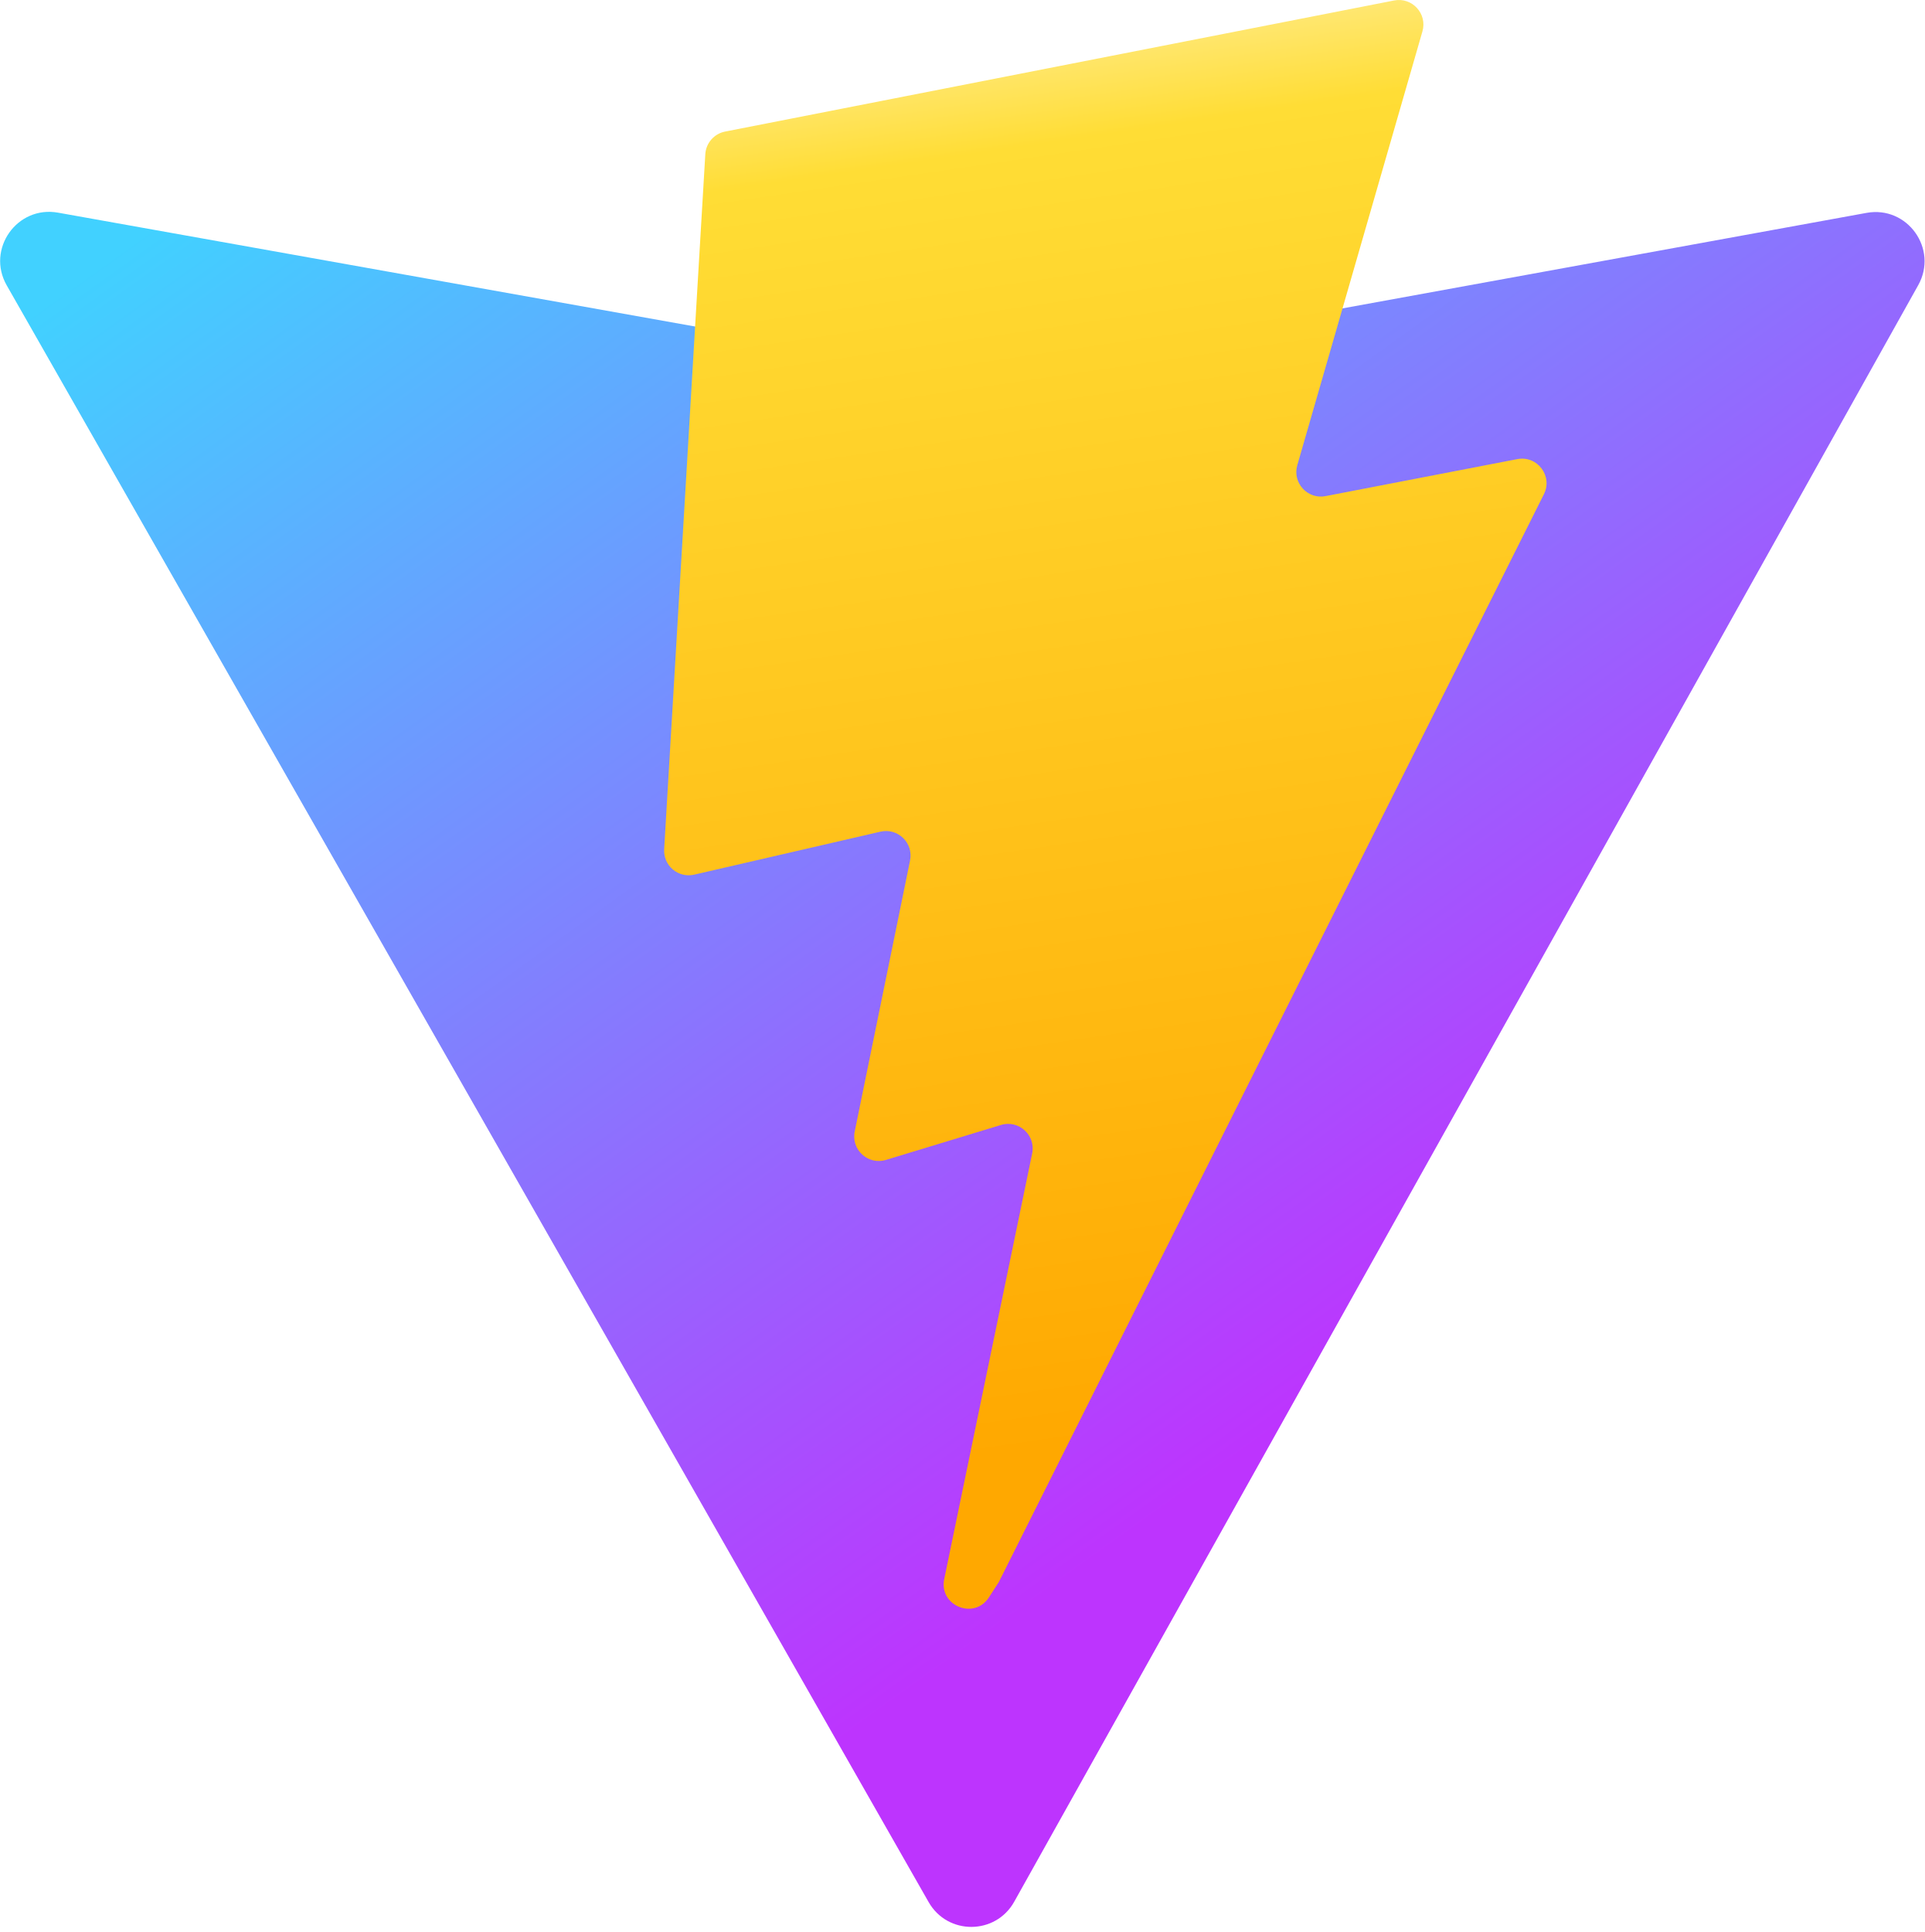
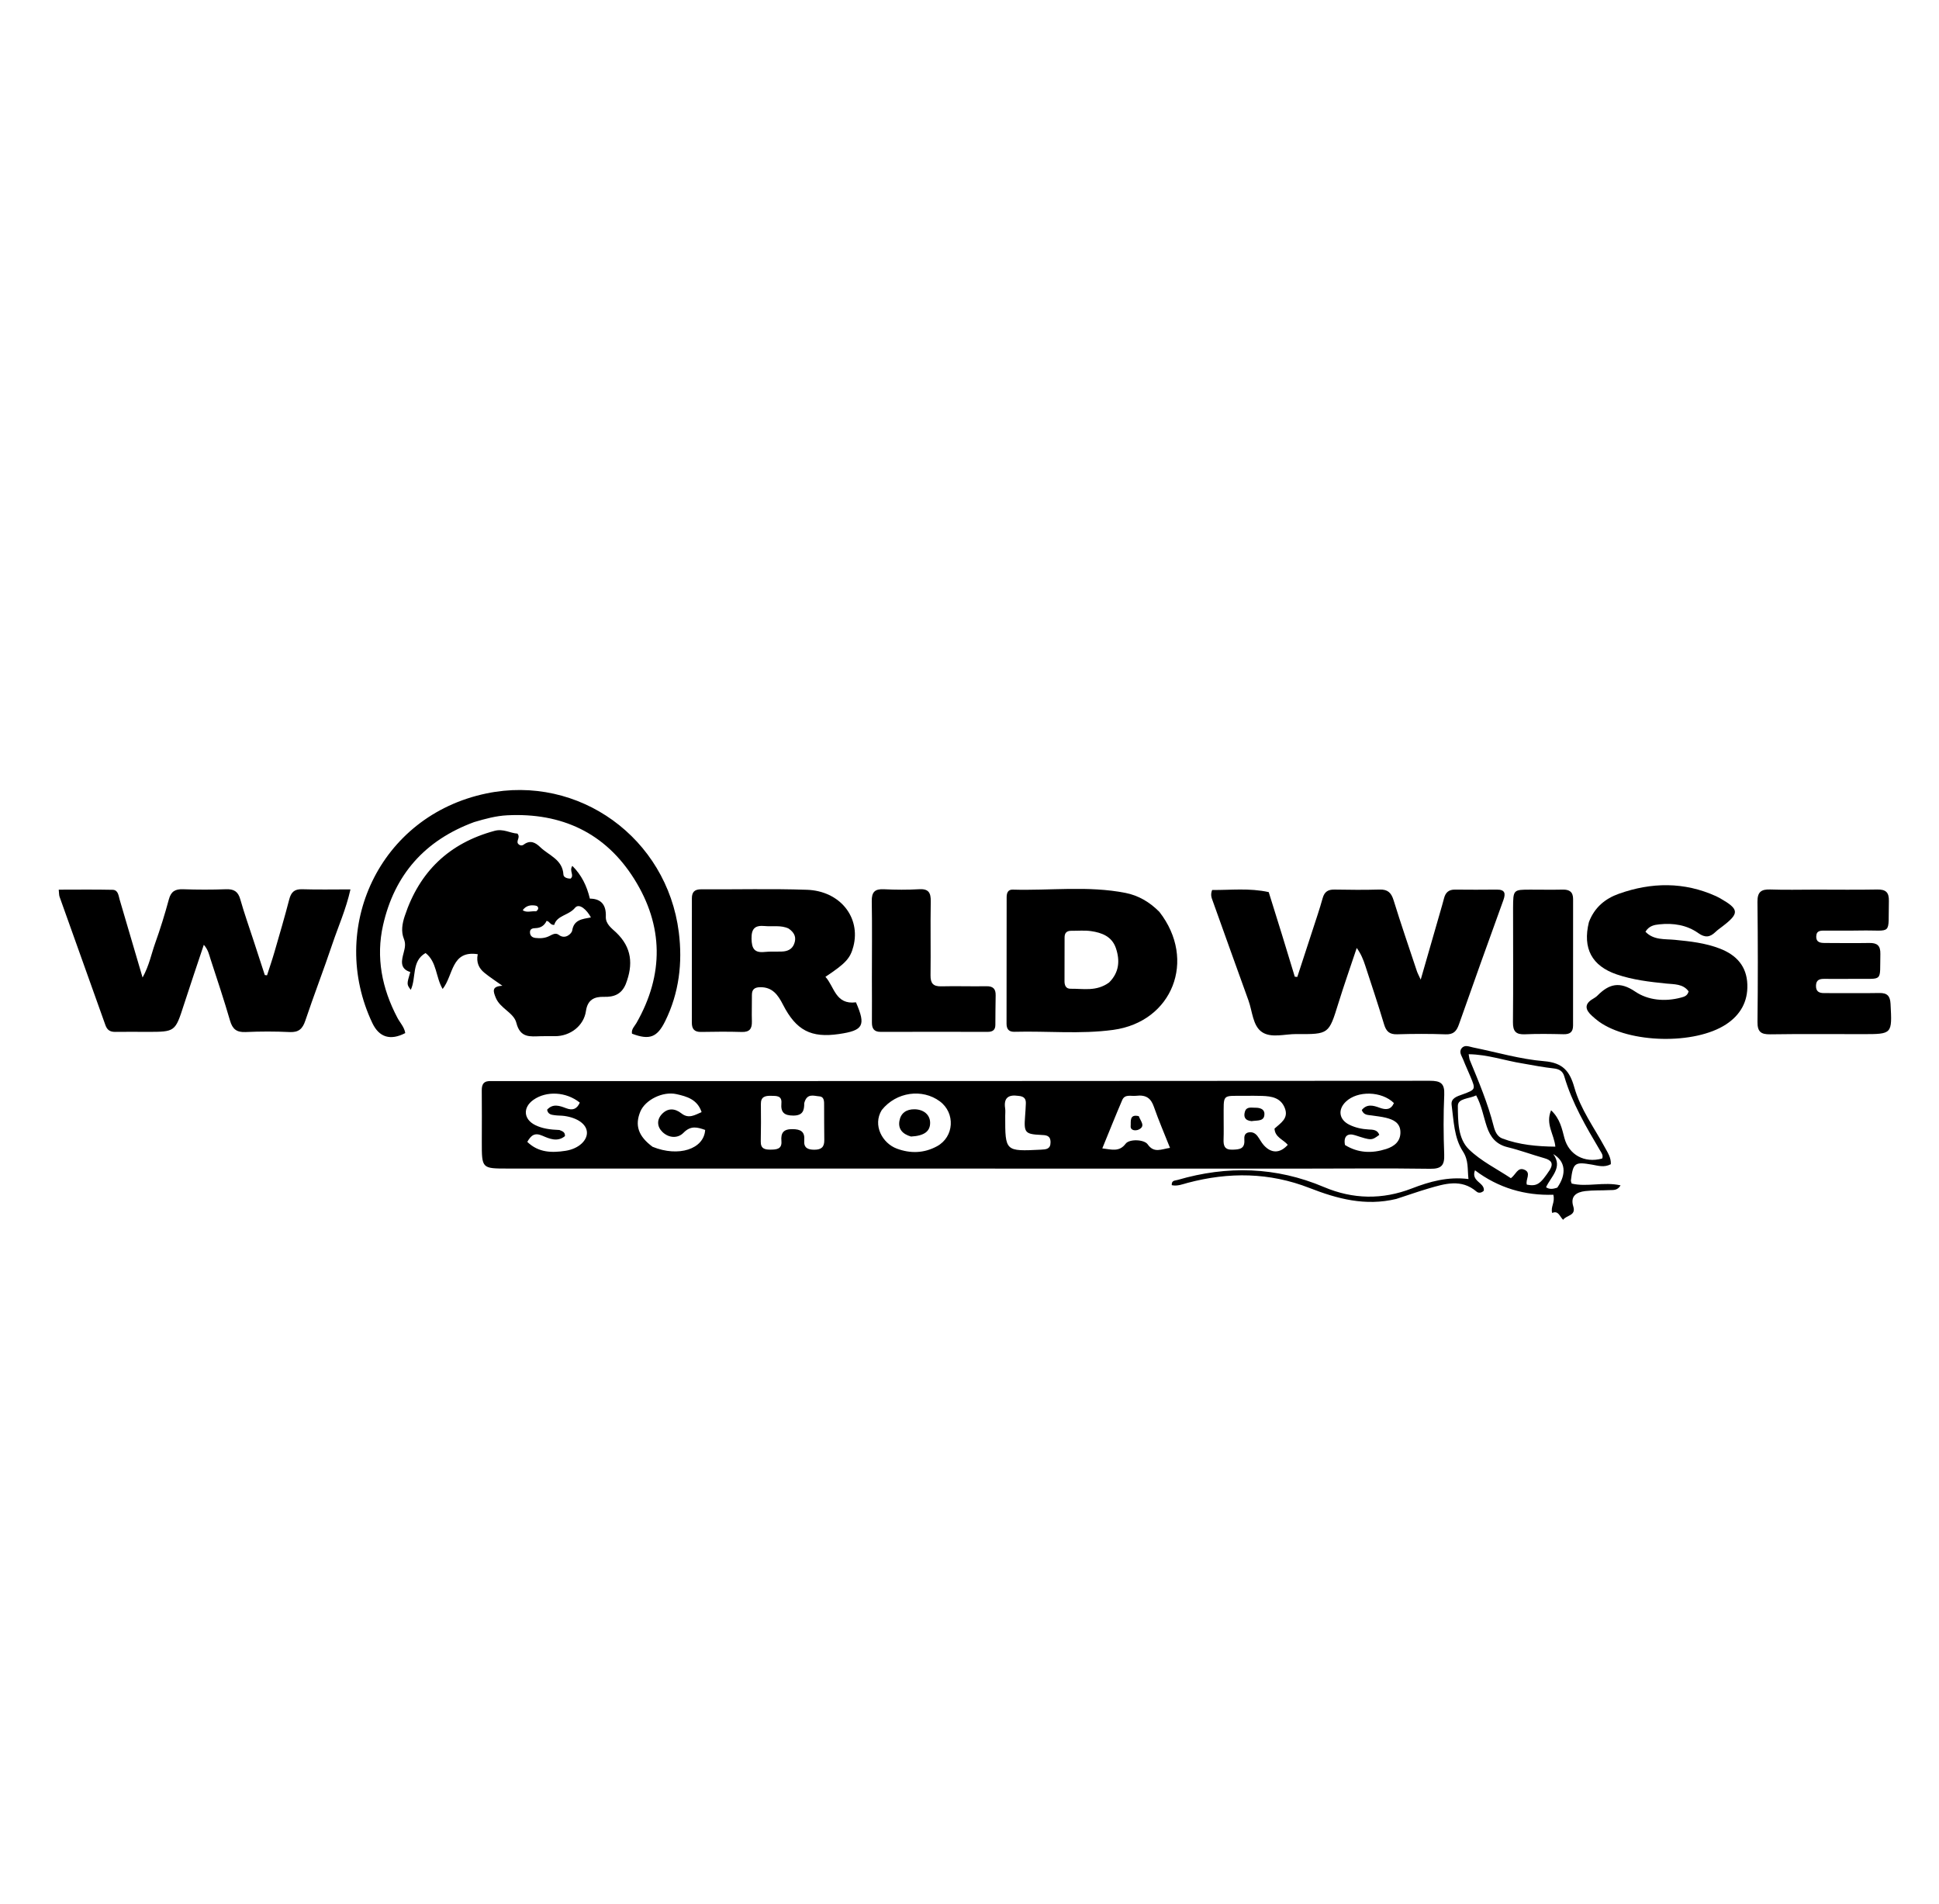
- <svg xmlns="http://www.w3.org/2000/svg" aria-hidden="true" role="img" class="iconify iconify--logos" width="31.88" height="32" preserveAspectRatio="xMidYMid meet" viewBox="0 0 256 257">
-   <defs>
-     <linearGradient id="IconifyId1813088fe1fbc01fb466" x1="-.828%" x2="57.636%" y1="7.652%" y2="78.411%">
-       <stop offset="0%" stop-color="#41D1FF" />
-       <stop offset="100%" stop-color="#BD34FE" />
-     </linearGradient>
-     <linearGradient id="IconifyId1813088fe1fbc01fb467" x1="43.376%" x2="50.316%" y1="2.242%" y2="89.03%">
-       <stop offset="0%" stop-color="#FFEA83" />
-       <stop offset="8.333%" stop-color="#FFDD35" />
-       <stop offset="100%" stop-color="#FFA800" />
-     </linearGradient>
-   </defs>
-   <path fill="url(#IconifyId1813088fe1fbc01fb466)" d="M255.153 37.938L134.897 252.976c-2.483 4.44-8.862 4.466-11.382.048L.875 37.958c-2.746-4.814 1.371-10.646 6.827-9.67l120.385 21.517a6.537 6.537 0 0 0 2.322-.004l117.867-21.483c5.438-.991 9.574 4.796 6.877 9.62Z" />
-   <path fill="url(#IconifyId1813088fe1fbc01fb467)" d="M185.432.063L96.44 17.501a3.268 3.268 0 0 0-2.634 3.014l-5.474 92.456a3.268 3.268 0 0 0 3.997 3.378l24.777-5.718c2.318-.535 4.413 1.507 3.936 3.838l-7.361 36.047c-.495 2.426 1.782 4.5 4.151 3.78l15.304-4.649c2.372-.72 4.652 1.36 4.15 3.788l-11.698 56.621c-.732 3.542 3.979 5.473 5.943 2.437l1.313-2.028l72.516-144.72c1.215-2.423-.88-5.186-3.54-4.672l-25.505 4.922c-2.396.462-4.435-1.77-3.759-4.114l16.646-57.705c.677-2.35-1.37-4.583-3.769-4.113Z" />
+ <svg xmlns="http://www.w3.org/2000/svg" version="1.1" id="Layer_1" x="0px" y="0px" width="100%" viewBox="0 0 880 864" enable-background="new 0 0 880 864" xml:space="preserve">
+   <path fill="#000000" opacity="1" stroke="none" d=" M223.147,490.673   C365.39,490.653 507.149,490.664 648.907,490.531   C653.842,490.526 655.693,491.706 655.458,496.901   C655.054,505.877 655.095,514.895 655.441,523.876   C655.63,528.787 654.306,530.545 649.086,530.468   C629.767,530.184 610.442,530.393 591.119,530.392   C470.881,530.387 350.643,530.374 230.405,530.365   C218.665,530.364 218.662,530.366 218.664,518.379   C218.665,510.549 218.738,502.719 218.645,494.891   C218.611,491.998 219.591,490.434 223.147,490.673  M400.181,503.802   C395.92,510.724 400.507,518.884 406.974,521.303   C413.186,523.627 419.386,523.435 425.25,520.246   C433.063,515.996 433.674,505.143 426.517,499.85   C418.604,493.999 406.834,495.513 400.181,503.802  M555.344,507.567   C555.341,510.726 555.422,513.889 555.309,517.044   C555.206,519.907 555.679,521.896 559.284,521.798   C562.418,521.712 565.025,521.553 564.737,517.369   C564.635,515.885 564.763,514.257 566.781,513.932   C568.429,513.667 569.734,514.374 570.692,515.629   C571.697,516.946 572.424,518.493 573.518,519.719   C576.957,523.575 580.909,523.541 584.451,519.602   C582.47,517.198 578.618,516.207 578.428,512.235   C581.166,509.714 584.976,507.632 583.088,502.875   C581.232,498.197 577.104,497.555 572.814,497.396   C570.157,497.298 567.494,497.341 564.833,497.357   C554.366,497.422 555.412,496.297 555.344,507.567  M364.997,500.678   C365.033,504.049 364.33,506.333 360.014,506.32   C355.83,506.307 354.275,504.807 354.63,500.743   C354.942,497.18 352.334,497.401 349.917,497.352   C347.283,497.299 345.283,497.744 345.318,501.052   C345.379,506.714 345.403,512.381 345.267,518.041   C345.186,521.388 347.11,521.802 349.759,521.779   C352.501,521.755 354.955,521.53 354.638,517.873   C354.317,514.168 355.563,512.436 359.643,512.476   C363.42,512.513 365.342,513.6 365,517.594   C364.714,520.936 366.541,521.822 369.602,521.82   C372.796,521.818 374.162,520.571 374.097,517.384   C373.992,512.222 374.074,507.056 374.019,501.893   C374,500.094 374.244,497.756 371.757,497.589   C369.382,497.428 366.22,495.966 364.997,500.678  M296.169,520.493   C307.899,525.266 319.482,521.585 320.034,512.838   C316.551,511.63 313.54,510.685 310.183,514.143   C307.648,516.754 303.563,516.582 300.658,513.78   C298.181,511.389 298.004,508.228 300.361,505.688   C303.012,502.832 306.222,502.931 309.297,505.352   C312.557,507.918 315.366,506.059 318.415,504.749   C316.498,498.96 311.697,497.637 307.01,496.589   C300.747,495.188 292.798,499.24 290.614,504.496   C288.047,510.673 289.614,515.661 296.169,520.493  M253.88,512.87   C255.059,513.39 256.506,513.648 256.399,515.638   C253.015,518.451 249.344,516.852 246.178,515.473   C242.62,513.923 241.035,515.281 239.305,518.253   C244.421,523.218 250.528,523.251 256.647,522.316   C262.616,521.403 266.605,517.597 266.369,513.83   C266.145,510.254 262.203,507.375 256.21,506.498   C254.733,506.282 253.21,506.374 251.733,506.156   C250.306,505.946 248.696,505.83 248.296,503.669   C250.914,500.741 254.027,501.87 256.895,502.971   C260.021,504.17 261.861,503.286 263.142,500.445   C256.991,495.483 247.988,495.011 242.09,499.181   C237.211,502.629 237.55,507.986 242.912,510.639   C246.088,512.21 249.559,512.702 253.88,512.87  M610.409,519.67   C616.335,523.369 622.66,523.55 629.095,521.495   C632.788,520.315 635.7,518.04 635.566,513.678   C635.441,509.584 632.367,508.133 628.973,507.314   C626.89,506.811 624.738,506.588 622.613,506.27   C620.871,506.009 618.907,506.208 618.034,503.8   C620.414,500.859 623.357,501.757 626.112,502.76   C628.996,503.811 631.237,503.757 632.625,500.645   C627.057,495.169 616.069,494.921 610.768,500.043   C607.024,503.66 607.719,508.224 612.458,510.517   C615.168,511.828 618.076,512.465 621.11,512.626   C623.024,512.728 625.157,512.684 625.979,515.081   C622.454,517.67 622.454,517.67 615.009,515.251   C611.59,514.14 609.653,515.667 610.409,519.67  M515.51,497.353   C513.312,497.604 510.519,496.461 509.308,499.282   C506.252,506.406 503.386,513.612 500.268,521.211   C504.607,521.738 507.982,522.915 510.856,519.1   C512.56,516.838 519.297,517.129 520.862,519.375   C523.746,523.512 527.016,521.562 530.996,520.976   C528.373,514.362 525.809,508.427 523.684,502.339   C522.389,498.628 520.344,496.748 515.51,497.353  M462.131,497.371   C457.747,496.725 455.438,498.217 456.174,503.022   C456.348,504.156 456.209,505.339 456.207,506.5   C456.185,522.624 456.184,522.604 472.482,521.792   C474.816,521.675 476.8,521.547 476.78,518.406   C476.76,515.221 474.667,515.206 472.393,515.1   C465.254,514.768 464.653,514.037 465.21,506.838   C465.363,504.857 465.495,502.873 465.569,500.888   C465.637,499.055 465.143,497.575 462.131,497.371  z" />
+   <path fill="#000000" opacity="1" stroke="none" d=" M283.981,446.68   C282.001,451.391 278.506,452.553 274.113,452.431   C269.717,452.309 266.668,453.728 265.922,458.897   C264.954,465.605 258.779,470.283 251.949,470.283   C249.783,470.283 247.616,470.238 245.451,470.296   C240.588,470.427 236.09,471.199 234.339,464.214   C233.186,459.616 226.975,457.718 224.992,452.816   C223.822,449.92 223.032,447.669 228.011,447.404   C224.883,445.169 222.238,443.484 219.835,441.505   C217.419,439.514 216.041,436.912 216.823,433.081   C204.727,431.223 205.853,442.619 200.89,448.866   C197.691,443.454 198.331,436.586 193.141,432.546   C186.64,436.248 189.025,443.746 186.422,449.256   C184.559,446.756 184.559,446.756 186.204,441.171   C181.127,439.611 182.371,435.62 183.236,432.253   C183.797,430.071 184.187,428.329 183.291,426.1   C181.938,422.737 182.556,419.187 183.67,415.817   C190.34,395.628 203.799,382.658 224.456,377.089   C228.438,376.015 231.517,378.151 234.818,378.339   C236.297,380.004 234.273,381.426 235.051,382.843   C235.791,383.808 236.857,383.949 237.702,383.322   C240.663,381.124 242.994,382.376 245.195,384.503   C249.11,388.283 255.325,390.065 255.707,396.962   C255.776,398.227 257.486,398.794 258.974,398.762   C260.779,397.192 258.188,395.328 259.756,392.989   C263.967,397.204 266.33,402.079 267.704,407.854   C273.003,407.886 275.156,410.888 274.943,416.006   C274.8,419.428 277.702,421.38 279.606,423.197   C286.749,430.01 287.473,437.671 283.981,446.68  M248.061,417.962   C247.047,420.138 245.358,421.194 242.941,421.254   C241.767,421.283 240.487,421.546 240.523,423.14   C240.557,424.703 241.502,425.522 243.039,425.701   C245.225,425.957 247.339,425.838 249.359,424.812   C250.685,424.139 252.188,423.224 253.576,424.289   C256.661,426.656 259.505,423.533 259.676,422.4   C260.434,417.392 264.216,417.135 268.178,416.391   C266.37,412.958 262.874,409.72 260.971,412.027   C258.077,415.536 252.79,415.388 251.528,419.783   C249.593,419.875 249.565,418.158 248.061,417.962  M243.303,413.615   C244.806,412.683 244.353,411.271 243.21,411.055   C241.084,410.653 238.799,410.87 237.221,413.121   C239.123,414.367 240.95,413.414 243.303,413.615  z" />
+   <path fill="#000000" opacity="1" stroke="none" d=" M575.801,404.9   C579.93,417.916 583.781,430.607 587.632,443.298   C588.012,443.329 588.392,443.361 588.772,443.392   C591.054,436.406 593.349,429.425 595.614,422.433   C597.203,417.528 598.892,412.648 600.265,407.681   C601.076,404.747 602.693,403.691 605.646,403.746   C612.473,403.874 619.308,403.924 626.132,403.733   C629.769,403.631 631.405,405.131 632.466,408.564   C635.803,419.367 639.48,430.064 643.05,440.795   C643.353,441.707 643.84,442.559 644.78,444.621   C647.944,433.637 650.787,423.775 653.624,413.912   C654.222,411.834 654.829,409.758 655.373,407.666   C656.043,405.085 657.502,403.722 660.335,403.761   C666.663,403.849 672.993,403.806 679.322,403.758   C683.039,403.73 683.405,405.47 682.288,408.559   C675.496,427.336 668.738,446.126 662.12,464.964   C661.035,468.053 659.632,469.57 656.104,469.444   C648.785,469.181 641.444,469.2 634.123,469.425   C630.643,469.532 629.123,468.167 628.156,464.931   C625.489,456.005 622.52,447.17 619.628,438.313   C618.758,435.648 617.751,433.027 615.743,430.248   C612.951,438.623 610.016,446.954 607.401,455.384   C603.071,469.342 603.157,469.449 588.418,469.322   C583.121,469.276 576.946,471.269 572.754,468.432   C568.526,465.572 568.405,459.02 566.598,454.048   C561.141,439.035 555.802,423.978 550.399,408.945   C549.892,407.535 549.242,406.172 550.121,403.932   C558.446,404.023 566.981,402.95 575.801,404.9  z" />
+   <path fill="#000000" opacity="1" stroke="none" d=" M115.125,427.05   C116.886,432.465 118.531,437.502 120.175,442.538   C120.513,442.58 120.851,442.621 121.188,442.663   C122.305,439.182 123.505,435.726 124.523,432.217   C126.839,424.235 129.186,416.257 131.273,408.214   C132.117,404.96 133.591,403.486 137.122,403.597   C144.24,403.82 151.369,403.663 159.052,403.663   C157.04,412.689 153.542,420.416 150.862,428.387   C146.939,440.053 142.494,451.545 138.577,463.213   C137.323,466.948 135.572,468.612 131.474,468.416   C124.828,468.099 118.145,468.104 111.498,468.409   C107.454,468.594 105.538,467.145 104.411,463.269   C101.671,453.852 98.561,444.542 95.519,435.215   C94.869,433.222 94.492,431.061 92.498,428.811   C89.384,438.166 86.351,447.055 83.468,455.992   C79.492,468.313 79.541,468.331 66.814,468.329   C61.984,468.329 57.154,468.255 52.326,468.337   C50.019,468.376 48.646,467.533 47.848,465.287   C40.942,445.846 33.96,426.432 27.033,406.998   C26.769,406.257 26.833,405.398 26.654,403.785   C34.987,403.785 43.054,403.673 51.114,403.85   C53.667,403.907 53.769,406.507 54.313,408.339   C57.718,419.79 61.065,431.258 64.708,443.662   C67.723,438.217 68.665,433.011 70.406,428.142   C72.757,421.571 74.829,414.884 76.648,408.146   C77.623,404.535 79.555,403.476 83.091,403.598   C89.578,403.822 96.084,403.832 102.57,403.596   C106.133,403.466 108.047,404.589 109.049,408.151   C110.803,414.389 112.998,420.504 115.125,427.05  z" />
+   <path fill="#000000" opacity="1" stroke="none" d=" M388.468,454.917   C393.081,465.492 391.837,467.694 380.755,469.312   C368.1,471.161 361.338,467.688 355.335,455.951   C353.09,451.561 350.549,447.951 344.943,448.058   C342.479,448.104 341.225,449.036 341.247,451.596   C341.281,455.59 341.12,459.588 341.238,463.579   C341.336,466.872 340.225,468.484 336.644,468.376   C330.491,468.191 324.327,468.243 318.17,468.359   C315.132,468.416 313.984,467.008 313.988,464.158   C314.012,445.349 314.019,426.539 314.006,407.73   C314.004,404.826 315.26,403.607 318.253,403.626   C334.233,403.727 350.227,403.294 366.188,403.84   C381.255,404.355 390.706,416.359 387.307,429.533   C385.912,434.94 383.868,437.194 374.615,443.353   C378.691,447.764 379.112,456.124 388.468,454.917  M357.883,421.425   C354.429,419.794 350.725,420.649 347.141,420.302   C342.74,419.875 340.991,421.336 341.078,426.067   C341.159,430.51 342.369,432.549 347.013,432.058   C349.63,431.781 352.293,431.963 354.932,431.867   C357.422,431.777 359.506,430.832 360.432,428.379   C361.401,425.811 360.944,423.498 357.883,421.425  z" />
+   <path fill="#000000" opacity="1" stroke="none" d=" M526.172,413.861   C543.209,435.711 532.099,463.772 505.228,467.427   C490.329,469.454 475.331,467.888 460.384,468.295   C457.814,468.365 456.812,467.009 456.814,464.6   C456.832,445.464 456.834,426.328 456.859,407.193   C456.861,405.376 457.407,403.704 459.581,403.768   C476.667,404.273 493.859,401.919 510.826,405.268   C516.597,406.407 521.702,409.351 526.172,413.861  M503.35,445.923   C507.898,441.413 508.383,436.03 506.432,430.306   C504.634,425.03 500.069,423.308 495.153,422.601   C492.226,422.18 489.195,422.485 486.211,422.453   C484.181,422.432 483.151,423.365 483.153,425.454   C483.16,432.091 483.123,438.729 483.12,445.366   C483.119,447.226 483.756,448.791 485.879,448.759   C491.598,448.672 497.554,450.134 503.35,445.923  z" />
+   <path fill="#000000" opacity="1" stroke="none" d=" M721.112,418.527   C723.668,411.745 728.604,407.816 734.736,405.64   C749.537,400.386 764.337,400.178 778.893,406.78   C779.499,407.055 780.088,407.369 780.665,407.699   C789.376,412.685 789.516,414.495 781.677,420.494   C780.62,421.303 779.512,422.067 778.558,422.988   C776.062,425.396 773.878,425.729 770.736,423.494   C765.545,419.801 759.388,418.864 753.092,419.525   C750.839,419.762 748.441,420.148 746.772,422.877   C750.482,426.79 755.579,426.117 760.069,426.553   C767.044,427.23 773.923,427.978 780.522,430.522   C788.058,433.428 792.74,438.516 793.019,446.839   C793.28,454.628 789.858,460.636 783.401,464.896   C769.248,474.234 739.476,473.586 725.646,463.661   C724.569,462.888 723.57,461.998 722.576,461.115   C719.461,458.348 718.845,455.707 723.001,453.31   C723.718,452.896 724.435,452.423 725.014,451.839   C730.253,446.557 735.071,445.263 742.15,450.066   C747.932,453.99 755.583,454.73 762.888,452.775   C764.368,452.379 765.807,452.025 766.364,449.958   C763.884,446.494 759.831,446.767 756.215,446.4   C748.59,445.628 740.991,444.736 733.718,442.246   C722.438,438.384 718.18,430.43 721.112,418.527  z" />
+   <path fill="#000000" opacity="1" stroke="none" d=" M824,403.764   C833.663,403.767 842.828,403.885 851.988,403.716   C855.833,403.645 857.349,404.977 857.256,408.933   C856.874,425.057 859.169,422.041 844.259,422.332   C838.93,422.436 833.597,422.336 828.266,422.366   C826.425,422.376 824.379,422.24 824.295,424.943   C824.205,427.872 826.325,427.977 828.403,427.987   C835.067,428.018 841.733,428.097 848.395,427.983   C851.945,427.922 853.471,429.183 853.386,432.953   C853.093,445.946 854.855,444.111 842.339,444.267   C837.508,444.327 832.676,444.293 827.845,444.276   C825.779,444.269 824.266,444.763 824.178,447.266   C824.084,449.939 825.469,450.74 827.877,450.731   C836.207,450.7 844.539,450.851 852.866,450.691   C856.497,450.621 857.819,452.004 858.01,455.615   C858.734,469.36 858.829,469.357 845.427,469.36   C831.432,469.363 817.436,469.229 803.445,469.442   C799.172,469.507 797.575,468.287 797.625,463.808   C797.828,445.65 797.82,427.488 797.612,409.331   C797.56,404.806 799.3,403.551 803.51,403.706   C810.165,403.952 816.836,403.767 824,403.764  z" />
+   <path fill="#000000" opacity="1" stroke="none" d=" M215.168,373.122   C192.72,381.395 179.011,397.089 173.852,419.877   C170.533,434.542 173.346,448.612 180.331,461.882   C181.551,464.199 183.511,466.161 183.923,468.879   C177.218,472.37 172.081,470.848 168.993,464.339   C148.717,421.609 171.85,370.283 220.778,360.11   C262.727,351.388 302.644,380.333 308.066,423.065   C309.825,436.923 308.217,450.645 301.879,463.492   C298.287,470.772 294.826,472.2 286.823,469.152   C286.449,467.106 288.005,465.789 288.867,464.275   C301.387,442.29 301.136,420.167 287.854,398.965   C274.72,377.999 254.89,368.781 230.172,370.036   C225.123,370.292 220.332,371.594 215.168,373.122  z" />
+   <path fill="#000000" opacity="1" stroke="none" d=" M395.7,444   C395.705,432.006 395.846,420.51 395.645,409.02   C395.572,404.867 397.043,403.395 401.148,403.598   C406.466,403.861 411.819,403.895 417.132,403.588   C421.457,403.338 422.48,405.179 422.411,409.147   C422.219,420.304 422.464,431.469 422.315,442.627   C422.266,446.258 423.473,447.752 427.201,447.66   C434.026,447.493 440.86,447.738 447.687,447.617   C450.718,447.563 451.927,448.838 451.871,451.742   C451.783,456.229 451.763,460.718 451.735,465.206   C451.72,467.589 450.379,468.332 448.2,468.328   C432.042,468.3 415.884,468.277 399.726,468.334   C396.619,468.345 395.689,466.793 395.712,463.989   C395.765,457.493 395.711,450.996 395.7,444  z" />
+   <path fill="#000000" opacity="1" stroke="none" d=" M686.695,412.076   C686.75,403.77 686.75,403.769 694.759,403.775   C699.584,403.779 704.41,403.868 709.232,403.762   C712.293,403.694 713.943,404.825 713.938,408.05   C713.912,427.18 713.901,446.311 713.92,465.441   C713.923,468.46 712.467,469.466 709.565,469.399   C703.746,469.263 697.913,469.167 692.102,469.427   C687.968,469.612 686.606,468.067 686.644,463.968   C686.803,446.835 686.701,429.699 686.695,412.076  z" />
+   <path fill="#000000" opacity="1" stroke="none" d=" M633.715,544.149   C619.667,547.552 606.847,544.082 594.339,539.196   C576.106,532.075 557.718,531.892 539.015,536.854   C536.717,537.464 534.335,538.481 531.789,537.909   C531.653,535.643 533.289,535.872 534.447,535.533   C556.96,528.959 579.101,529.528 600.874,538.761   C614.033,544.341 627.38,544.571 640.746,539.395   C648.861,536.251 657.121,533.956 666.455,535.126   C665.922,530.505 666.61,526.699 663.915,522.566   C659.899,516.408 659.772,508.7 658.809,501.501   C658.394,498.397 661.308,497.602 663.701,496.726   C669.768,494.504 669.771,494.475 667.373,488.703   C666.287,486.089 665.076,483.525 664.049,480.889   C663.41,479.247 661.969,477.474 663.375,475.75   C664.783,474.022 666.779,475.044 668.526,475.397   C679.285,477.568 689.958,480.749 700.821,481.641   C709.302,482.337 712.431,486.195 714.509,493.566   C717.284,503.41 723.465,511.734 728.294,520.654   C729.611,523.086 731.243,525.45 731.061,528.396   C728.016,529.998 725.286,529.069 722.523,528.586   C714.655,527.211 713.918,527.791 712.935,535.799   C712.898,536.1 713.087,536.429 713.285,537.172   C720.318,538.876 727.804,536.25 735.478,537.993   C734.05,540.457 732.088,540.062 730.424,540.152   C726.766,540.352 723.071,540.157 719.447,540.589   C715.566,541.051 712.555,542.812 714.021,547.527   C715.372,551.871 710.975,551.403 709.414,553.629   C707.835,552.176 707.312,549.256 704.454,550.528   C703.614,547.753 705.868,545.756 704.961,542.25   C692.213,542.678 680.057,539.216 669.406,531.152   C667.451,536.33 673.962,536.67 673.413,540.434   C672.294,541.497 671.008,541.594 670.097,540.816   C663.179,534.913 655.739,537.252 648.365,539.4   C643.575,540.795 638.875,542.5 633.715,544.149  M691.009,482.664   C682.978,481.403 675.171,478.578 666.539,478.477   C666.807,479.88 666.822,480.555 667.063,481.138   C671.132,490.982 675.26,500.798 677.893,511.167   C678.469,513.435 679.473,515.838 681.805,516.715   C689.561,519.635 697.65,520.335 705.885,520.43   C705.349,514.778 701.275,510.223 703.953,503.921   C708.078,507.825 708.88,512.345 710,516.529   C712.016,524.063 719.011,528.043 727.138,525.814   C727.724,524.358 726.806,523.237 726.158,522.139   C719.801,511.381 713.476,500.613 709.931,488.499   C709.232,486.111 707.598,485.19 705.135,484.92   C700.679,484.432 696.262,483.598 691.009,482.664  M703.356,530.989   C705.178,527.987 703.987,526.534 700.892,525.66   C695.302,524.082 689.834,522.035 684.199,520.663   C679.038,519.405 676.406,516.176 674.802,511.403   C673.242,506.761 672.455,501.81 669.95,497.163   C666.719,498.746 661.585,498.437 661.628,501.991   C661.712,508.808 661.58,516.739 666.717,521.716   C672.18,527.008 679.366,530.522 685.702,534.747   C687.958,533.076 688.735,529.763 691.608,530.808   C695.315,532.157 692.11,535.489 692.963,537.68   C697.5,538.498 698.997,537.577 703.356,530.989  M706.758,539.03   C711.151,532.758 710.429,526.991 704.922,523.796   C709.441,529.895 703.783,534.078 701.664,538.862   C703.281,539.886 704.73,539.7 706.758,539.03  z" />
+   <path fill="#000000" opacity="1" stroke="none" d=" M413.446,515.835   C409.563,514.711 407.558,512.392 408.194,508.75   C408.81,505.214 411.291,503.44 414.987,503.464   C419.142,503.492 422.057,505.902 422.129,509.483   C422.209,513.426 419.508,515.526 413.446,515.835  z" />
+   <path fill="#000000" opacity="1" stroke="none" d=" M567.991,508.848   C564.816,508.533 564.353,506.685 565.003,504.525   C565.713,502.164 567.911,502.78 569.65,502.757   C571.578,502.733 573.756,503.232 573.842,505.39   C573.991,509.112 570.69,508.404 567.991,508.848  z" />
+   <path fill="#000000" opacity="1" stroke="none" d=" M516.847,506.604   C517.603,508.857 520.059,511.085 516.811,512.661   C515.464,513.315 512.91,513.199 513.146,510.983   C513.332,509.23 512.395,505.465 516.847,506.604  z" />
</svg>
